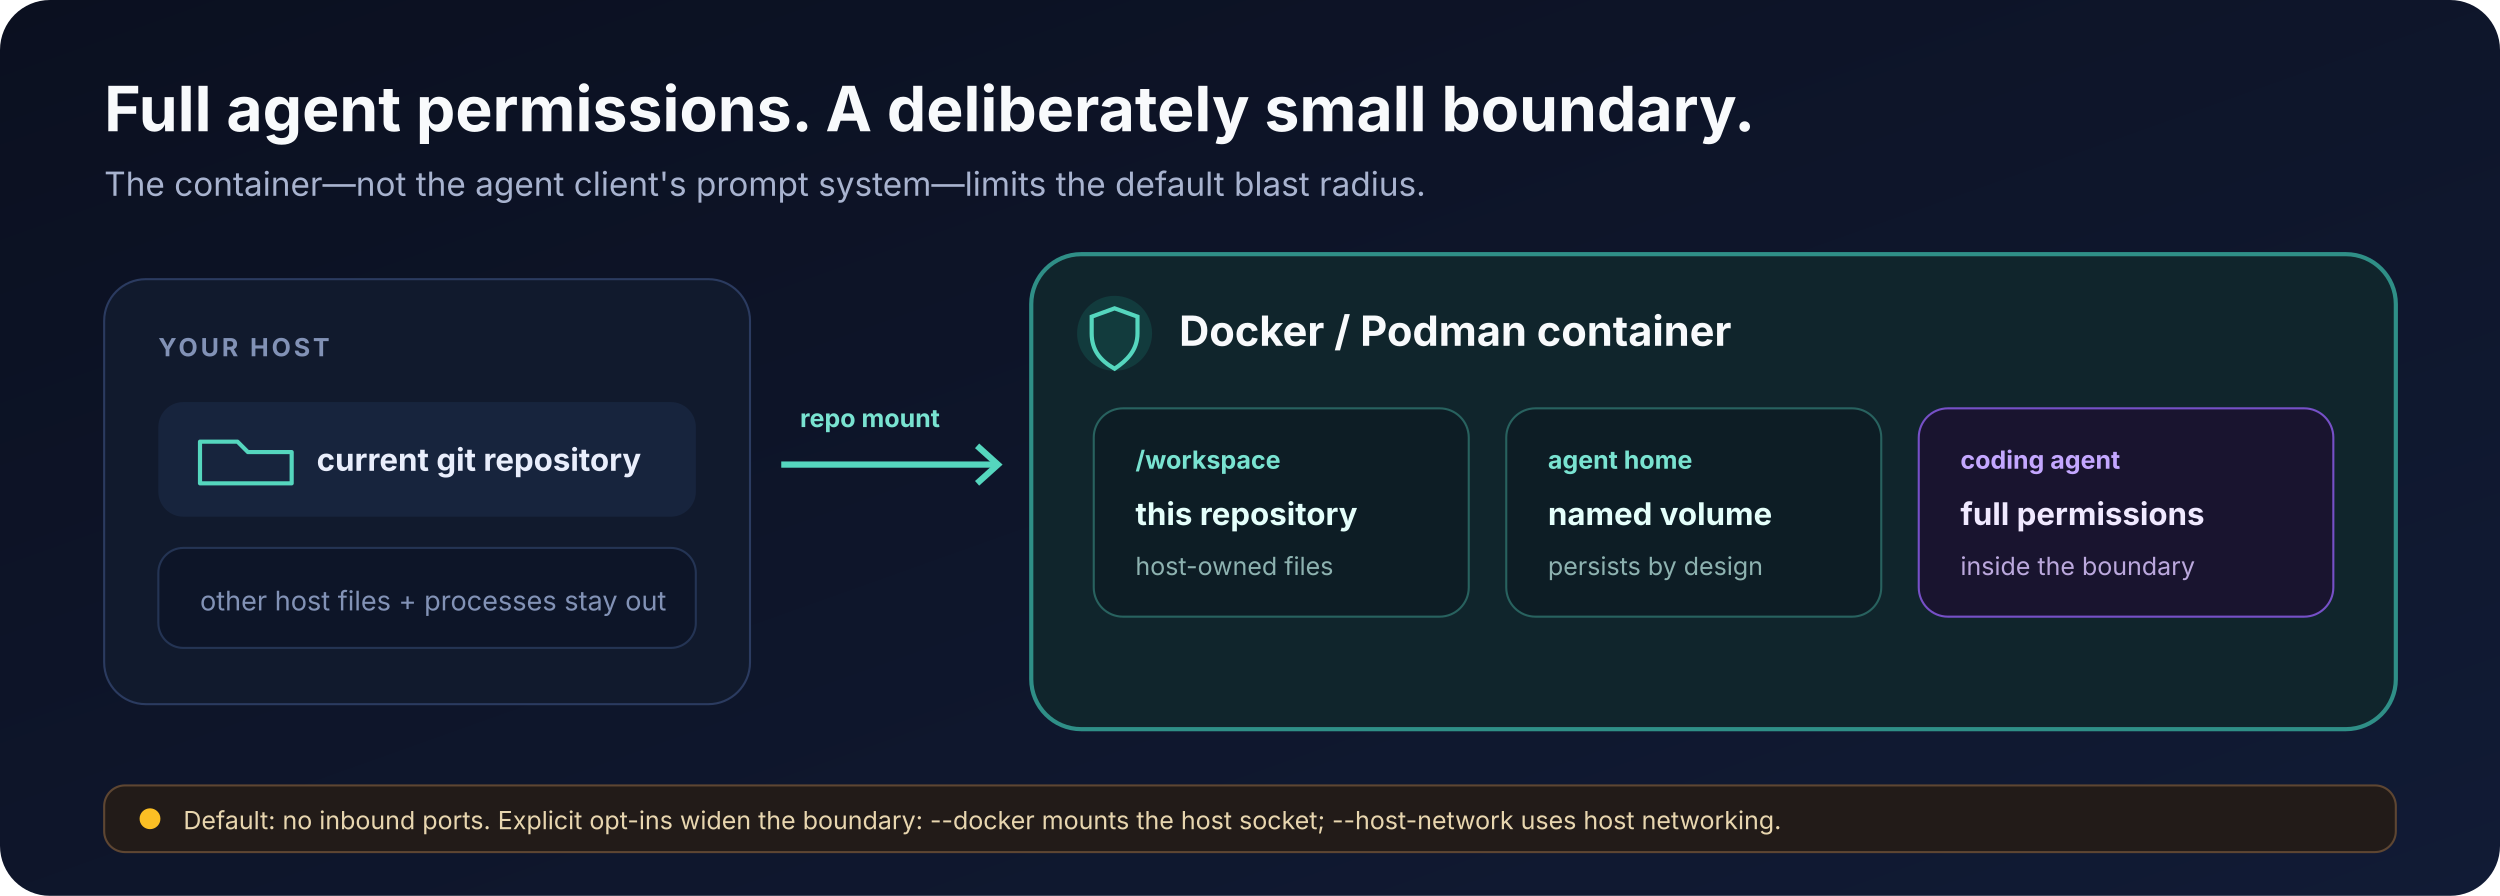
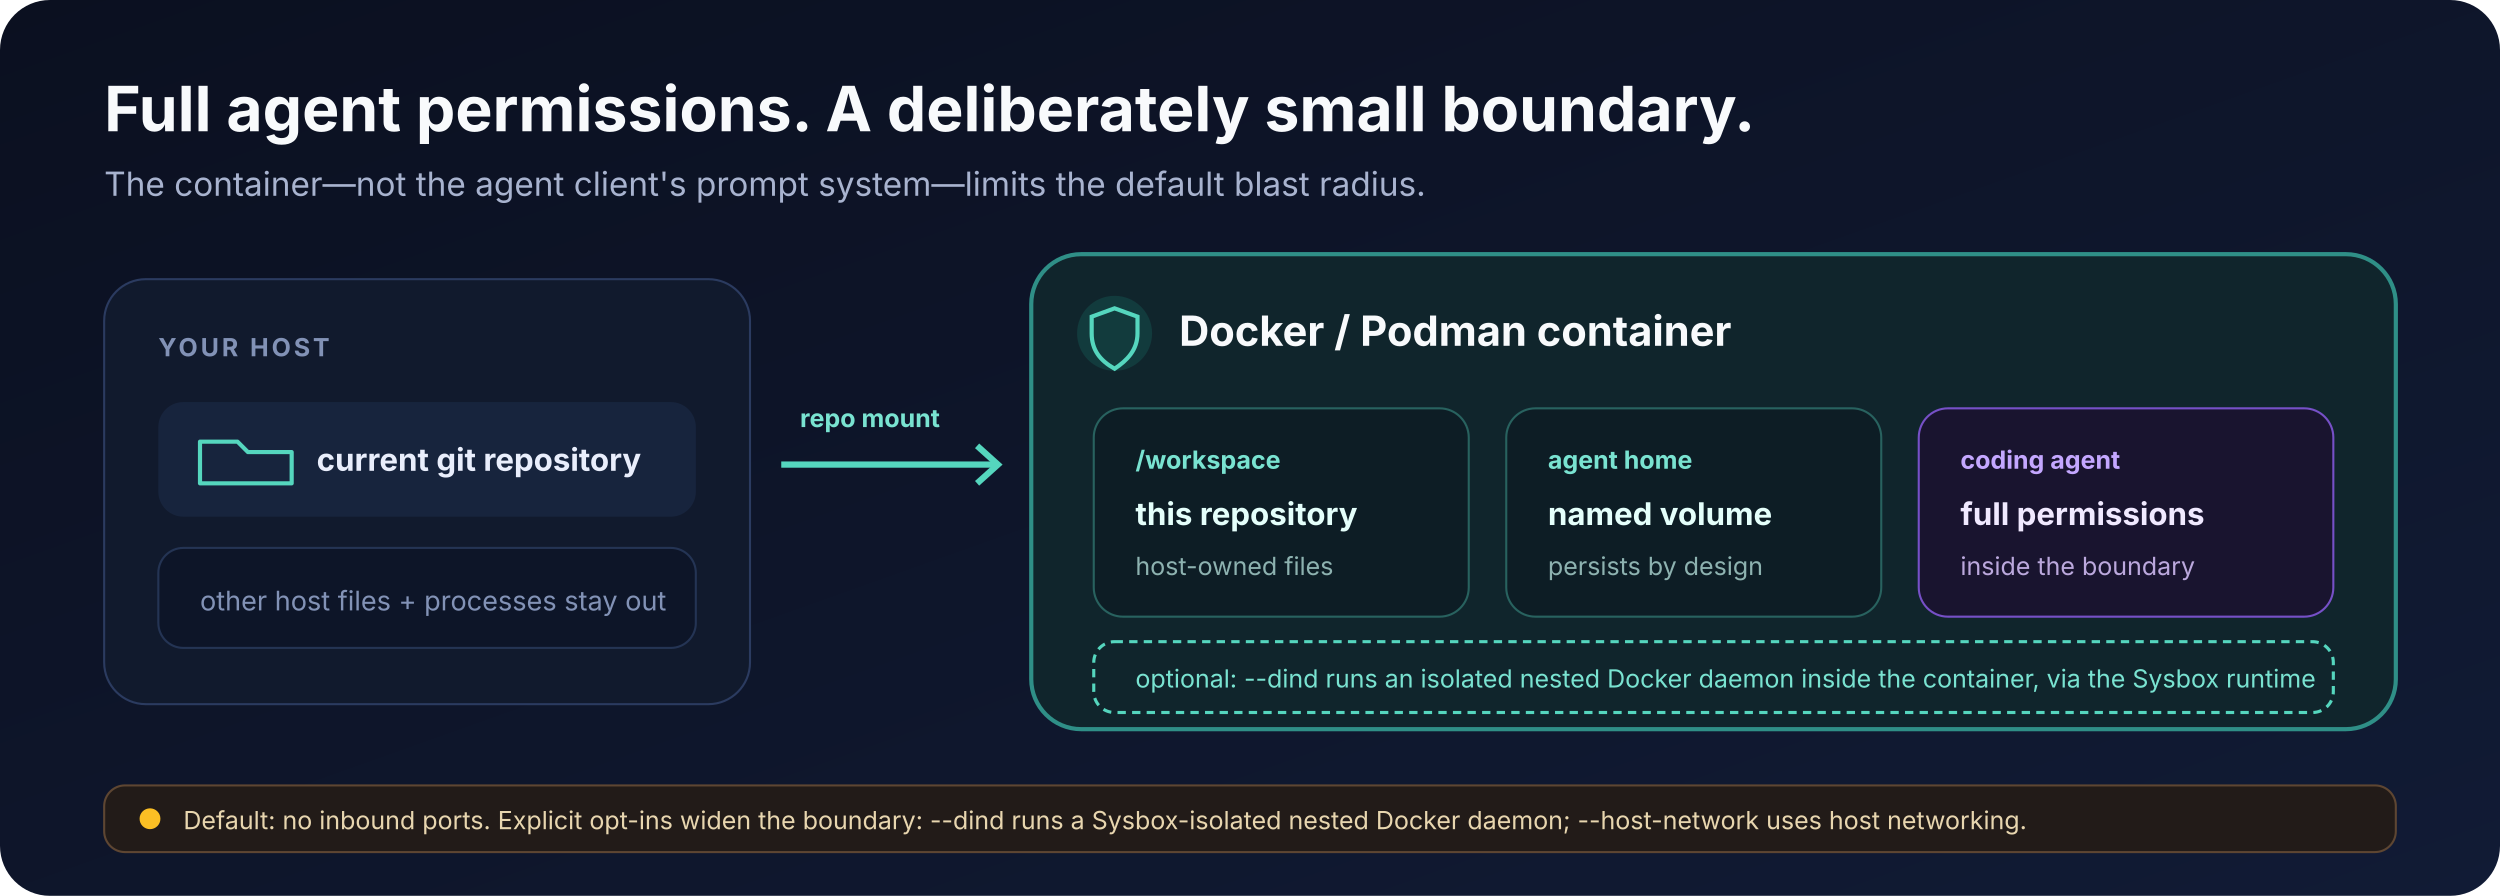
<svg xmlns="http://www.w3.org/2000/svg" width="1200" height="430" viewBox="0 0 1200 430" role="img" aria-labelledby="title desc">
  <defs>
    <linearGradient id="bg" x1="0" y1="0" x2="1" y2="1">
      <stop stop-color="#0b1020" />
      <stop offset="1" stop-color="#111b35" />
    </linearGradient>
  </defs>
  <rect width="1200" height="430" rx="24" fill="url(#bg)" />
  <g font-family="Inter, ui-sans-serif, system-ui, -apple-system, BlinkMacSystemFont, 'Segoe UI', sans-serif">
    <text x="50" y="63" font-size="30" font-weight="750" fill="#f8fafc">Full agent permissions. A deliberately small boundary.</text>
    <text x="50" y="94" font-size="16" fill="#a8b3cf">The container—not the agent client's prompt system—limits the default blast radius.</text>
    <rect x="50" y="134" width="310" height="204" rx="20" fill="#111a2d" stroke="#2b3b60" />
    <text x="76" y="171" font-size="12" font-weight="700" fill="#8292b6" letter-spacing="1.4">YOUR HOST</text>
    <rect x="76" y="193" width="258" height="55" rx="12" fill="#17243d" />
    <path d="M96 212h18l5 5h21v15H96z" fill="none" stroke="#55d6be" stroke-width="2" stroke-linejoin="round" />
    <text x="152" y="226" font-size="15" font-weight="650" fill="#e9eefc">current git repository</text>
    <rect x="76" y="263" width="258" height="48" rx="12" fill="#0d1528" stroke="#243454" />
    <text x="96" y="293" font-size="13" fill="#8292b6">other host files + processes stay out</text>
    <path d="M375 223h104" stroke="#55d6be" stroke-width="3" />
    <path d="M469 214l10 9-10 9" fill="none" stroke="#55d6be" stroke-width="3" />
    <text x="384" y="205" font-size="12" font-weight="650" fill="#79e3d1">repo mount</text>
    <rect x="495" y="122" width="655" height="228" rx="24" fill="#10252c" stroke="#2f8f87" stroke-width="2" />
    <circle cx="535" cy="160" r="18" fill="#123b3d" />
    <path d="M535 148l11 4v8c0 8-5 13-11 17-7-4-11-9-11-17v-8l11-4z" fill="none" stroke="#55d6be" stroke-width="2" />
    <text x="566" y="166" font-size="20" font-weight="750" fill="#f8fafc">Docker / Podman container</text>
    <rect x="525" y="196" width="180" height="100" rx="14" fill="#0d1d25" stroke="#28625f" />
    <text x="545" y="225" font-size="12" font-weight="700" fill="#79e3d1">/workspace</text>
    <text x="545" y="252" font-size="15" font-weight="650" fill="#e4fffb">this repository</text>
    <text x="545" y="276" font-size="12" fill="#8db2b0">host-owned files</text>
    <rect x="723" y="196" width="180" height="100" rx="14" fill="#0d1d25" stroke="#28625f" />
    <text x="743" y="225" font-size="12" font-weight="700" fill="#79e3d1">agent home</text>
    <text x="743" y="252" font-size="15" font-weight="650" fill="#e4fffb">named volume</text>
    <text x="743" y="276" font-size="12" fill="#8db2b0">persists by design</text>
    <rect x="921" y="196" width="199" height="100" rx="14" fill="#19142f" stroke="#7650c7" />
    <text x="941" y="225" font-size="12" font-weight="700" fill="#c4a7ff">coding agent</text>
    <text x="941" y="252" font-size="15" font-weight="650" fill="#f0e9ff">full permissions</text>
    <text x="941" y="276" font-size="12" fill="#bba8dd">inside the boundary</text>
+     <rect x="525" y="308" width="595" height="34" rx="10" fill="none" stroke="#55d6be" stroke-width="1.5" stroke-dasharray="4 3" />
+     <text x="545" y="330" font-size="12" fill="#79e3d1">optional: --dind runs an isolated nested Docker daemon inside the container, via the Sysbox runtime</text>
    <rect x="50" y="377" width="1100" height="32" rx="10" fill="#221b18" stroke="#5e4632" />
    <circle cx="72" cy="393" r="5" fill="#fbbf24" />
-     <text x="88" y="398" font-size="12" fill="#e8d6af">Default: no inbound ports. Explicit opt-ins widen the boundary: --docker mounts the host socket; --host-network uses host networking.</text>
+     <text x="88" y="398" font-size="12" fill="#e8d6af">Default: no inbound ports. Explicit opt-ins widen the boundary: --dind runs a Sysbox-isolated nested Docker daemon; --host-network uses host networking.</text>
  </g>
</svg>
